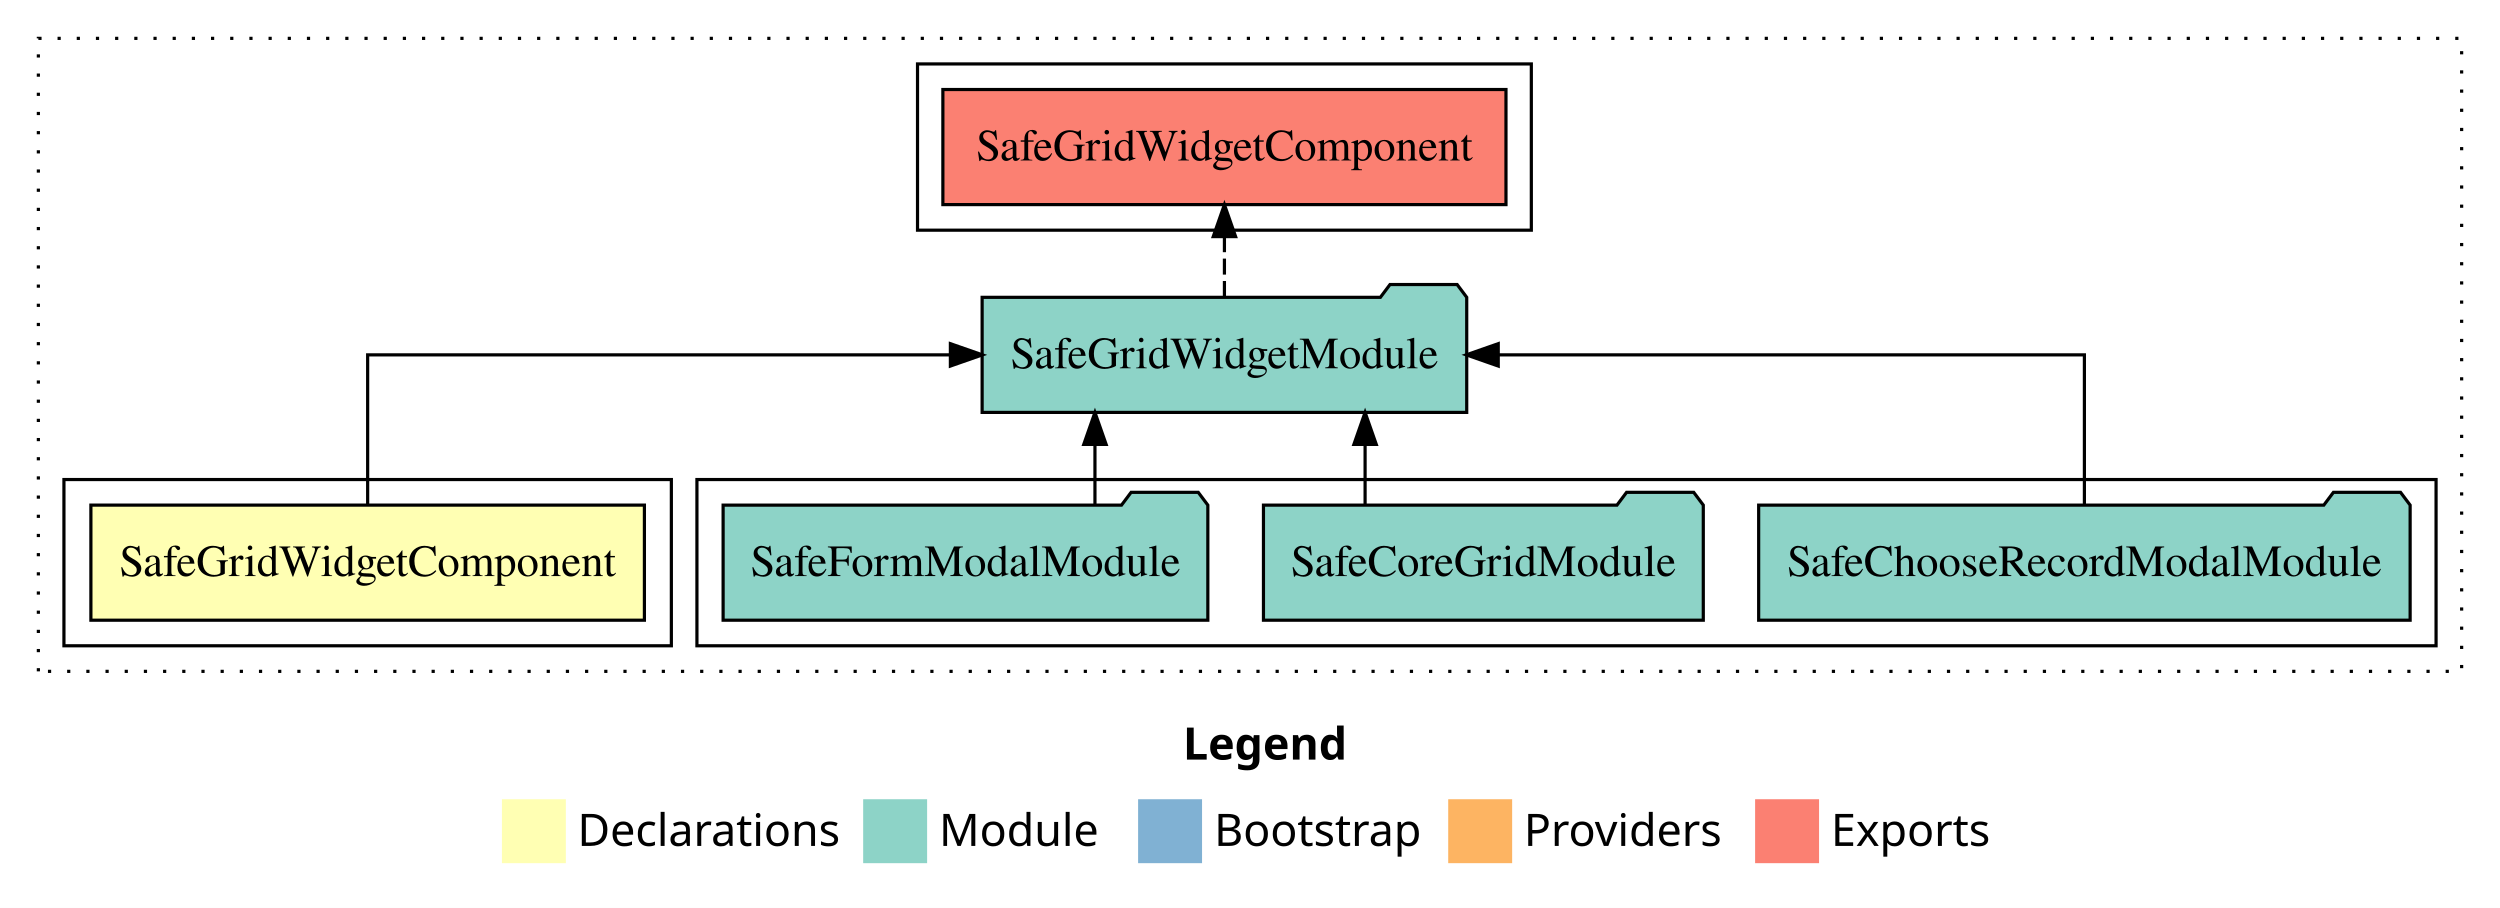
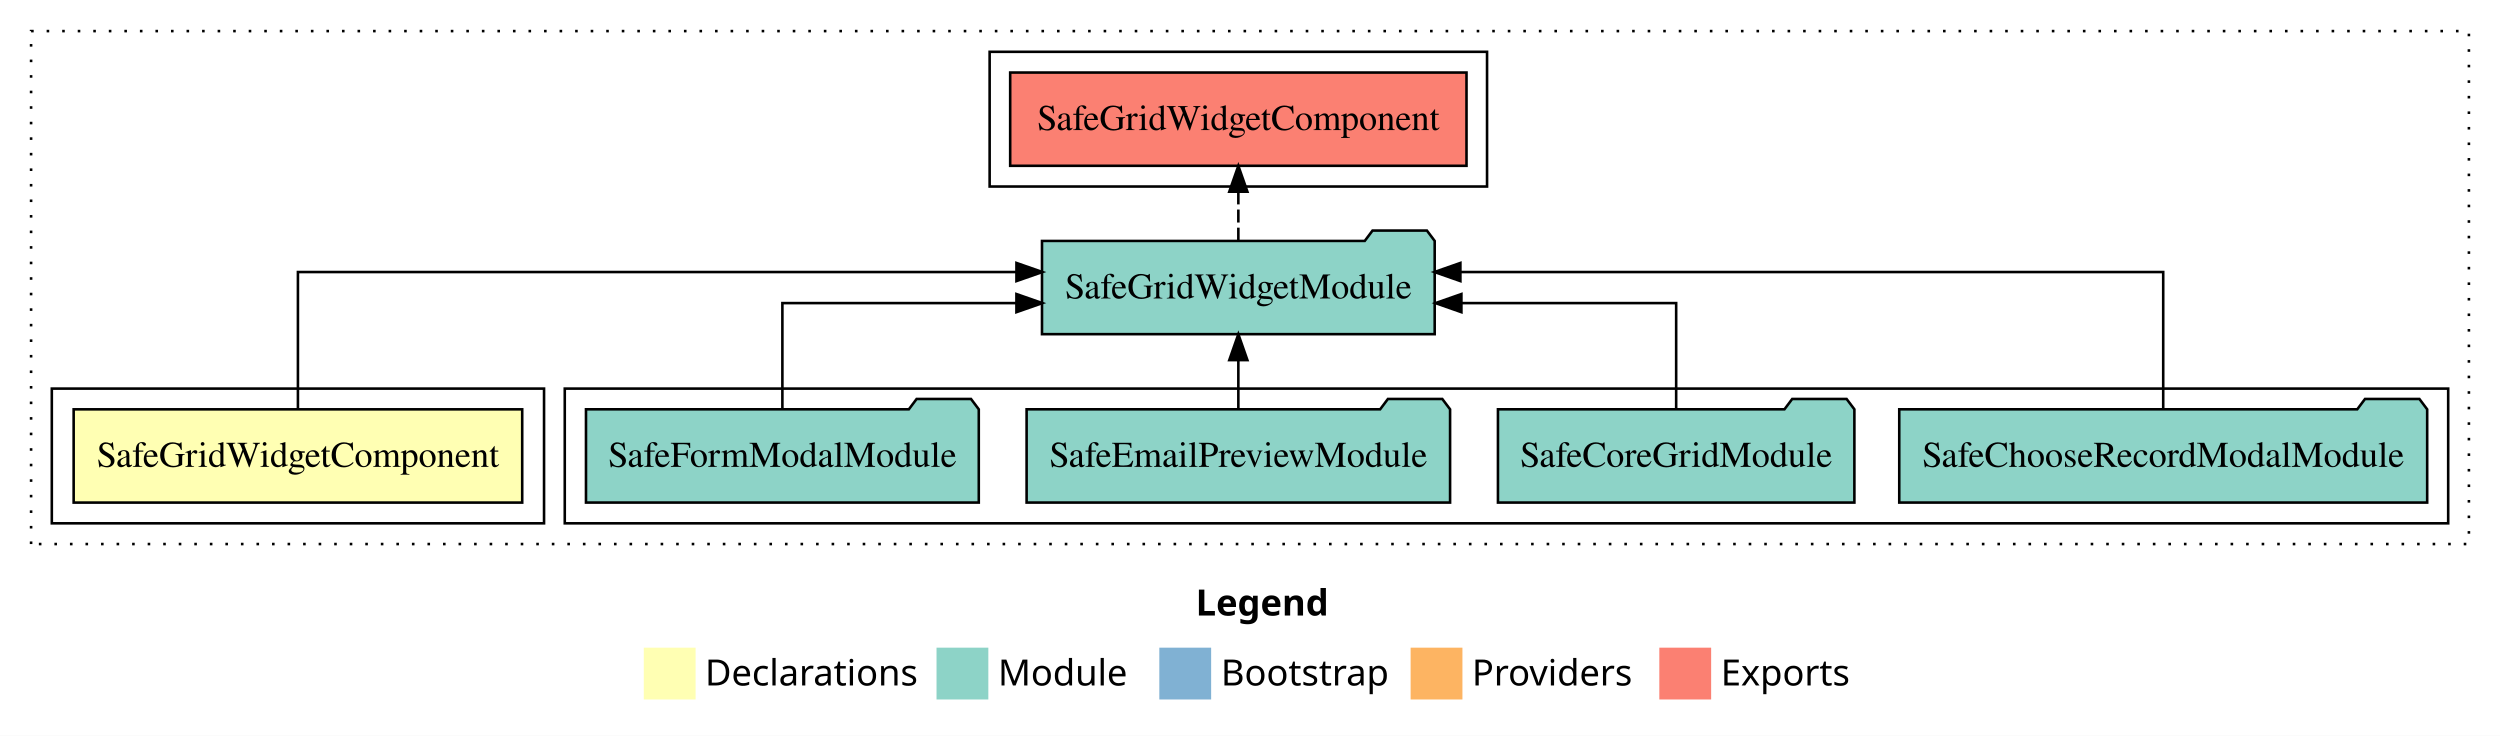
- <svg xmlns="http://www.w3.org/2000/svg" width="782pt" height="284pt" viewBox="0.00 0.00 782.00 284.00">
+ <svg xmlns="http://www.w3.org/2000/svg" width="965pt" height="284pt" viewBox="0.00 0.00 965.00 284.00">
  <g id="graph0" class="graph" transform="scale(1 1) rotate(0) translate(4 280)">
-     <polygon fill="white" stroke="transparent" points="-4,4 -4,-280 778,-280 778,4 -4,4" />
-     <text text-anchor="start" x="366.01" y="-42.4" font-family="sans-serif" font-weight="bold" font-size="14.00">Legend</text>
-     <polygon fill="#ffffb3" stroke="transparent" points="153,-10 153,-30 173,-30 173,-10 153,-10" />
-     <text text-anchor="start" x="176.63" y="-15.4" font-family="sans-serif" font-size="14.00">  Declarations</text>
-     <polygon fill="#8dd3c7" stroke="transparent" points="266,-10 266,-30 286,-30 286,-10 266,-10" />
-     <text text-anchor="start" x="289.73" y="-15.4" font-family="sans-serif" font-size="14.00">  Module</text>
-     <polygon fill="#80b1d3" stroke="transparent" points="352,-10 352,-30 372,-30 372,-10 352,-10" />
-     <text text-anchor="start" x="375.78" y="-15.4" font-family="sans-serif" font-size="14.00">  Bootstrap</text>
-     <polygon fill="#fdb462" stroke="transparent" points="449,-10 449,-30 469,-30 469,-10 449,-10" />
-     <text text-anchor="start" x="472.67" y="-15.4" font-family="sans-serif" font-size="14.00">  Providers</text>
-     <polygon fill="#fb8072" stroke="transparent" points="545,-10 545,-30 565,-30 565,-10 545,-10" />
-     <text text-anchor="start" x="568.73" y="-15.4" font-family="sans-serif" font-size="14.00">  Exports</text>
+     <polygon fill="white" stroke="transparent" points="-4,4 -4,-280 961,-280 961,4 -4,4" />
+     <text text-anchor="start" x="457.51" y="-42.4" font-family="sans-serif" font-weight="bold" font-size="14.00">Legend</text>
+     <polygon fill="#ffffb3" stroke="transparent" points="244.5,-10 244.5,-30 264.5,-30 264.5,-10 244.5,-10" />
+     <text text-anchor="start" x="268.13" y="-15.4" font-family="sans-serif" font-size="14.00">  Declarations</text>
+     <polygon fill="#8dd3c7" stroke="transparent" points="357.5,-10 357.5,-30 377.5,-30 377.5,-10 357.5,-10" />
+     <text text-anchor="start" x="381.23" y="-15.4" font-family="sans-serif" font-size="14.00">  Module</text>
+     <polygon fill="#80b1d3" stroke="transparent" points="443.5,-10 443.5,-30 463.5,-30 463.5,-10 443.5,-10" />
+     <text text-anchor="start" x="467.28" y="-15.4" font-family="sans-serif" font-size="14.00">  Bootstrap</text>
+     <polygon fill="#fdb462" stroke="transparent" points="540.5,-10 540.5,-30 560.5,-30 560.5,-10 540.5,-10" />
+     <text text-anchor="start" x="564.17" y="-15.4" font-family="sans-serif" font-size="14.00">  Providers</text>
+     <polygon fill="#fb8072" stroke="transparent" points="636.5,-10 636.5,-30 656.5,-30 656.5,-10 636.5,-10" />
+     <text text-anchor="start" x="660.23" y="-15.4" font-family="sans-serif" font-size="14.00">  Exports</text>
    <g id="clust1" class="cluster">
-       <polygon fill="none" stroke="black" stroke-dasharray="1,5" points="8,-70 8,-268 766,-268 766,-70 8,-70" />
+       <polygon fill="none" stroke="black" stroke-dasharray="1,5" points="8,-70 8,-268 949,-268 949,-70 8,-70" />
    </g>
    <g id="clust4" class="cluster">
-       <polygon fill="none" stroke="black" points="214,-78 214,-130 758,-130 758,-78 214,-78" />
-     </g>
-     <g id="clust5" class="cluster">
-       <polygon fill="none" stroke="black" points="283,-208 283,-260 475,-260 475,-208 283,-208" />
+       <polygon fill="none" stroke="black" points="214,-78 214,-130 941,-130 941,-78 214,-78" />
    </g>
    <g id="clust2" class="cluster">
      <polygon fill="none" stroke="black" points="16,-78 16,-130 206,-130 206,-78 16,-78" />
+     </g>
+     <g id="clust5" class="cluster">
+       <polygon fill="none" stroke="black" points="378,-208 378,-260 570,-260 570,-208 378,-208" />
    </g>
    <g id="node1" class="node">
      <polygon fill="#ffffb3" stroke="black" points="197.57,-122 24.43,-122 24.43,-86 197.57,-86 197.57,-122" />
      <text text-anchor="middle" x="111" y="-99.8" font-family="Times,serif" font-size="14.00">SafeGridWidgetComponent</text>
    </g>
    <g id="node2" class="node">
-       <polygon fill="#8dd3c7" stroke="black" points="454.79,-187 451.79,-191 430.79,-191 427.79,-187 303.21,-187 303.21,-151 454.79,-151 454.79,-187" />
-       <text text-anchor="middle" x="379" y="-164.8" font-family="Times,serif" font-size="14.00">SafeGridWidgetModule</text>
+       <polygon fill="#8dd3c7" stroke="black" points="549.79,-187 546.79,-191 525.79,-191 522.79,-187 398.21,-187 398.21,-151 549.79,-151 549.79,-187" />
+       <text text-anchor="middle" x="474" y="-164.8" font-family="Times,serif" font-size="14.00">SafeGridWidgetModule</text>
    </g>
    <g id="edge1" class="edge">
-       <path fill="none" stroke="black" d="M111,-122.11C111,-141.34 111,-169 111,-169 111,-169 293.28,-169 293.28,-169" />
-       <polygon fill="black" stroke="black" points="293.28,-172.5 303.28,-169 293.28,-165.5 293.28,-172.5" />
+       <path fill="none" stroke="black" d="M111,-122.28C111,-143.32 111,-175 111,-175 111,-175 388.35,-175 388.35,-175" />
+       <polygon fill="black" stroke="black" points="388.35,-178.5 398.35,-175 388.35,-171.5 388.35,-178.5" />
+     </g>
+     <g id="node7" class="node">
+       <polygon fill="#fb8072" stroke="black" points="562.07,-252 385.93,-252 385.93,-216 562.07,-216 562.07,-252" />
+       <text text-anchor="middle" x="474" y="-229.8" font-family="Times,serif" font-size="14.00">SafeGridWidgetComponent </text>
+     </g>
+     <g id="edge6" class="edge">
+       <path fill="none" stroke="black" stroke-dasharray="5,2" d="M474,-187.11C474,-187.11 474,-205.99 474,-205.99" />
+       <polygon fill="black" stroke="black" points="470.5,-205.99 474,-215.99 477.5,-205.99 470.5,-205.99" />
+     </g>
+     <g id="node3" class="node">
+       <polygon fill="#8dd3c7" stroke="black" points="932.89,-122 929.89,-126 908.89,-126 905.89,-122 729.11,-122 729.11,-86 932.89,-86 932.89,-122" />
+       <text text-anchor="middle" x="831" y="-99.8" font-family="Times,serif" font-size="14.00">SafeChooseRecordModalModule</text>
+     </g>
+     <g id="edge2" class="edge">
+       <path fill="none" stroke="black" d="M831,-122.28C831,-143.32 831,-175 831,-175 831,-175 559.71,-175 559.71,-175" />
+       <polygon fill="black" stroke="black" points="559.71,-171.5 549.71,-175 559.71,-178.5 559.71,-171.5" />
+     </g>
+     <g id="node4" class="node">
+       <polygon fill="#8dd3c7" stroke="black" points="711.79,-122 708.79,-126 687.79,-126 684.79,-122 574.21,-122 574.21,-86 711.79,-86 711.79,-122" />
+       <text text-anchor="middle" x="643" y="-99.8" font-family="Times,serif" font-size="14.00">SafeCoreGridModule</text>
+     </g>
+     <g id="edge3" class="edge">
+       <path fill="none" stroke="black" d="M643,-122.02C643,-139.37 643,-163 643,-163 643,-163 560.1,-163 560.1,-163" />
+       <polygon fill="black" stroke="black" points="560.1,-159.5 550.1,-163 560.1,-166.5 560.1,-159.5" />
+     </g>
+     <g id="node5" class="node">
+       <polygon fill="#8dd3c7" stroke="black" points="555.73,-122 552.73,-126 531.73,-126 528.73,-122 392.27,-122 392.27,-86 555.73,-86 555.73,-122" />
+       <text text-anchor="middle" x="474" y="-99.8" font-family="Times,serif" font-size="14.00">SafeEmailPreviewModule</text>
+     </g>
+     <g id="edge4" class="edge">
+       <path fill="none" stroke="black" d="M474,-122.11C474,-122.11 474,-140.99 474,-140.99" />
+       <polygon fill="black" stroke="black" points="470.5,-140.99 474,-150.99 477.5,-140.99 470.5,-140.99" />
    </g>
    <g id="node6" class="node">
-       <polygon fill="#fb8072" stroke="black" points="467.07,-252 290.93,-252 290.93,-216 467.07,-216 467.07,-252" />
-       <text text-anchor="middle" x="379" y="-229.8" font-family="Times,serif" font-size="14.00">SafeGridWidgetComponent </text>
-     </g>
-     <g id="edge5" class="edge">
-       <path fill="none" stroke="black" stroke-dasharray="5,2" d="M379,-187.11C379,-187.11 379,-205.99 379,-205.99" />
-       <polygon fill="black" stroke="black" points="375.5,-205.99 379,-215.99 382.5,-205.99 375.5,-205.99" />
-     </g>
-     <g id="node3" class="node">
-       <polygon fill="#8dd3c7" stroke="black" points="749.89,-122 746.89,-126 725.89,-126 722.89,-122 546.11,-122 546.11,-86 749.89,-86 749.89,-122" />
-       <text text-anchor="middle" x="648" y="-99.8" font-family="Times,serif" font-size="14.00">SafeChooseRecordModalModule</text>
-     </g>
-     <g id="edge2" class="edge">
-       <path fill="none" stroke="black" d="M648,-122.11C648,-141.34 648,-169 648,-169 648,-169 464.65,-169 464.65,-169" />
-       <polygon fill="black" stroke="black" points="464.65,-165.5 454.65,-169 464.65,-172.5 464.65,-165.5" />
-     </g>
-     <g id="node4" class="node">
-       <polygon fill="#8dd3c7" stroke="black" points="528.79,-122 525.79,-126 504.79,-126 501.79,-122 391.21,-122 391.21,-86 528.79,-86 528.79,-122" />
-       <text text-anchor="middle" x="460" y="-99.8" font-family="Times,serif" font-size="14.00">SafeCoreGridModule</text>
-     </g>
-     <g id="edge3" class="edge">
-       <path fill="none" stroke="black" d="M423,-122.11C423,-122.11 423,-140.99 423,-140.99" />
-       <polygon fill="black" stroke="black" points="419.5,-140.99 423,-150.99 426.5,-140.99 419.5,-140.99" />
-     </g>
-     <g id="node5" class="node">
      <polygon fill="#8dd3c7" stroke="black" points="373.81,-122 370.81,-126 349.81,-126 346.81,-122 222.19,-122 222.19,-86 373.81,-86 373.81,-122" />
      <text text-anchor="middle" x="298" y="-99.8" font-family="Times,serif" font-size="14.00">SafeFormModalModule</text>
    </g>
-     <g id="edge4" class="edge">
-       <path fill="none" stroke="black" d="M338.5,-122.11C338.5,-122.11 338.5,-140.99 338.5,-140.99" />
-       <polygon fill="black" stroke="black" points="335,-140.99 338.5,-150.99 342,-140.99 335,-140.99" />
+     <g id="edge5" class="edge">
+       <path fill="none" stroke="black" d="M298,-122.02C298,-139.37 298,-163 298,-163 298,-163 388.34,-163 388.34,-163" />
+       <polygon fill="black" stroke="black" points="388.34,-166.5 398.34,-163 388.34,-159.5 388.34,-166.5" />
    </g>
  </g>
</svg>
